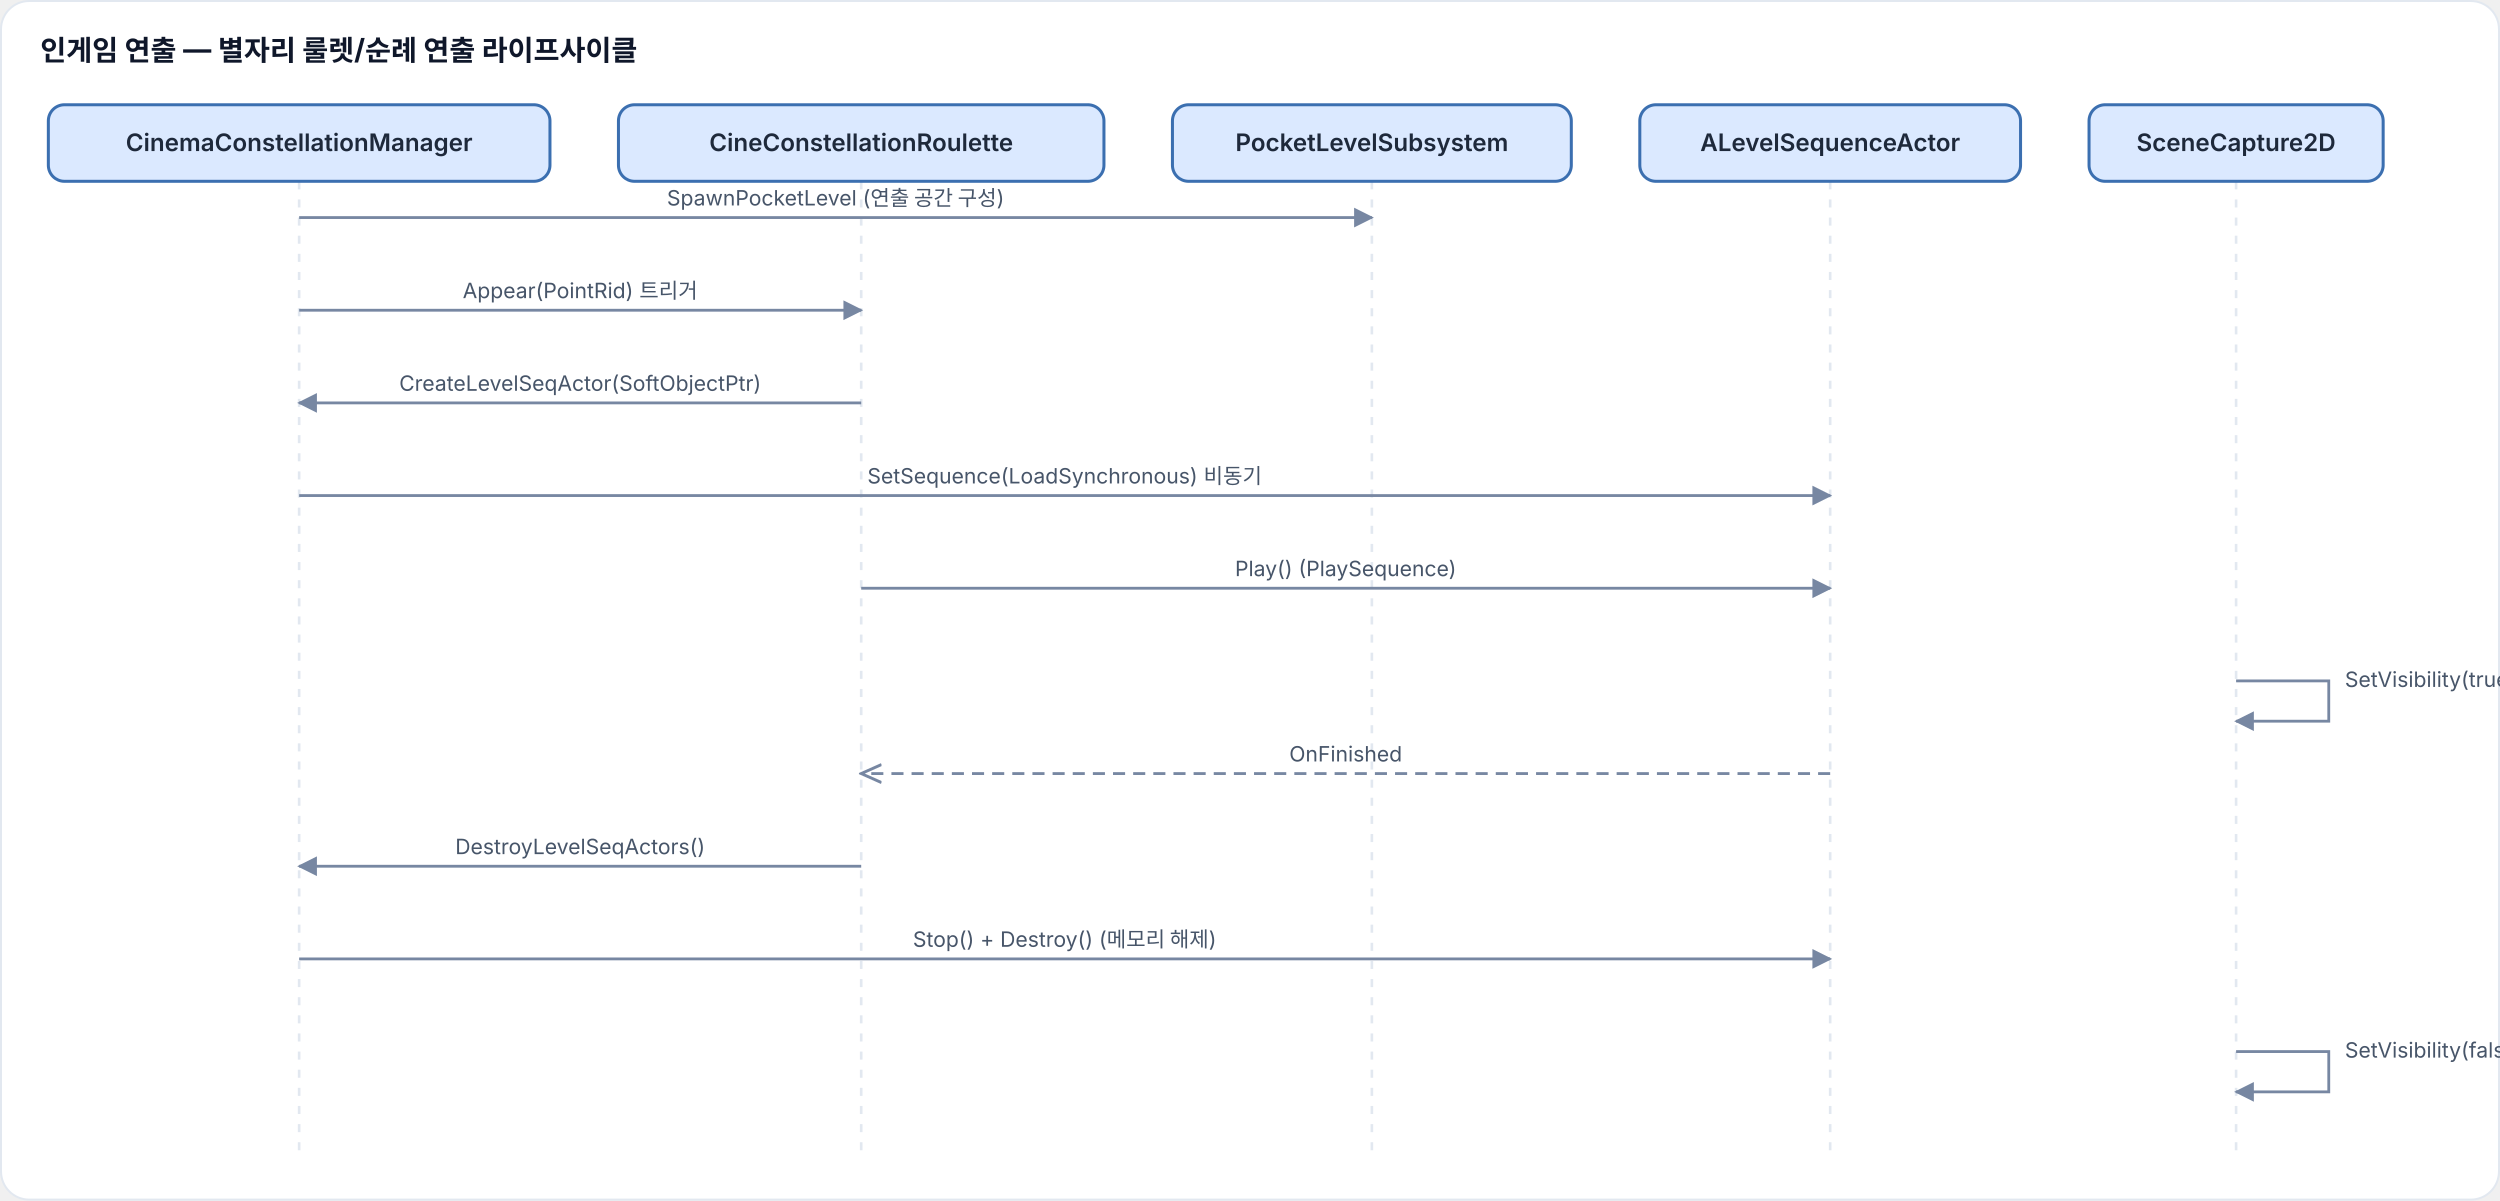
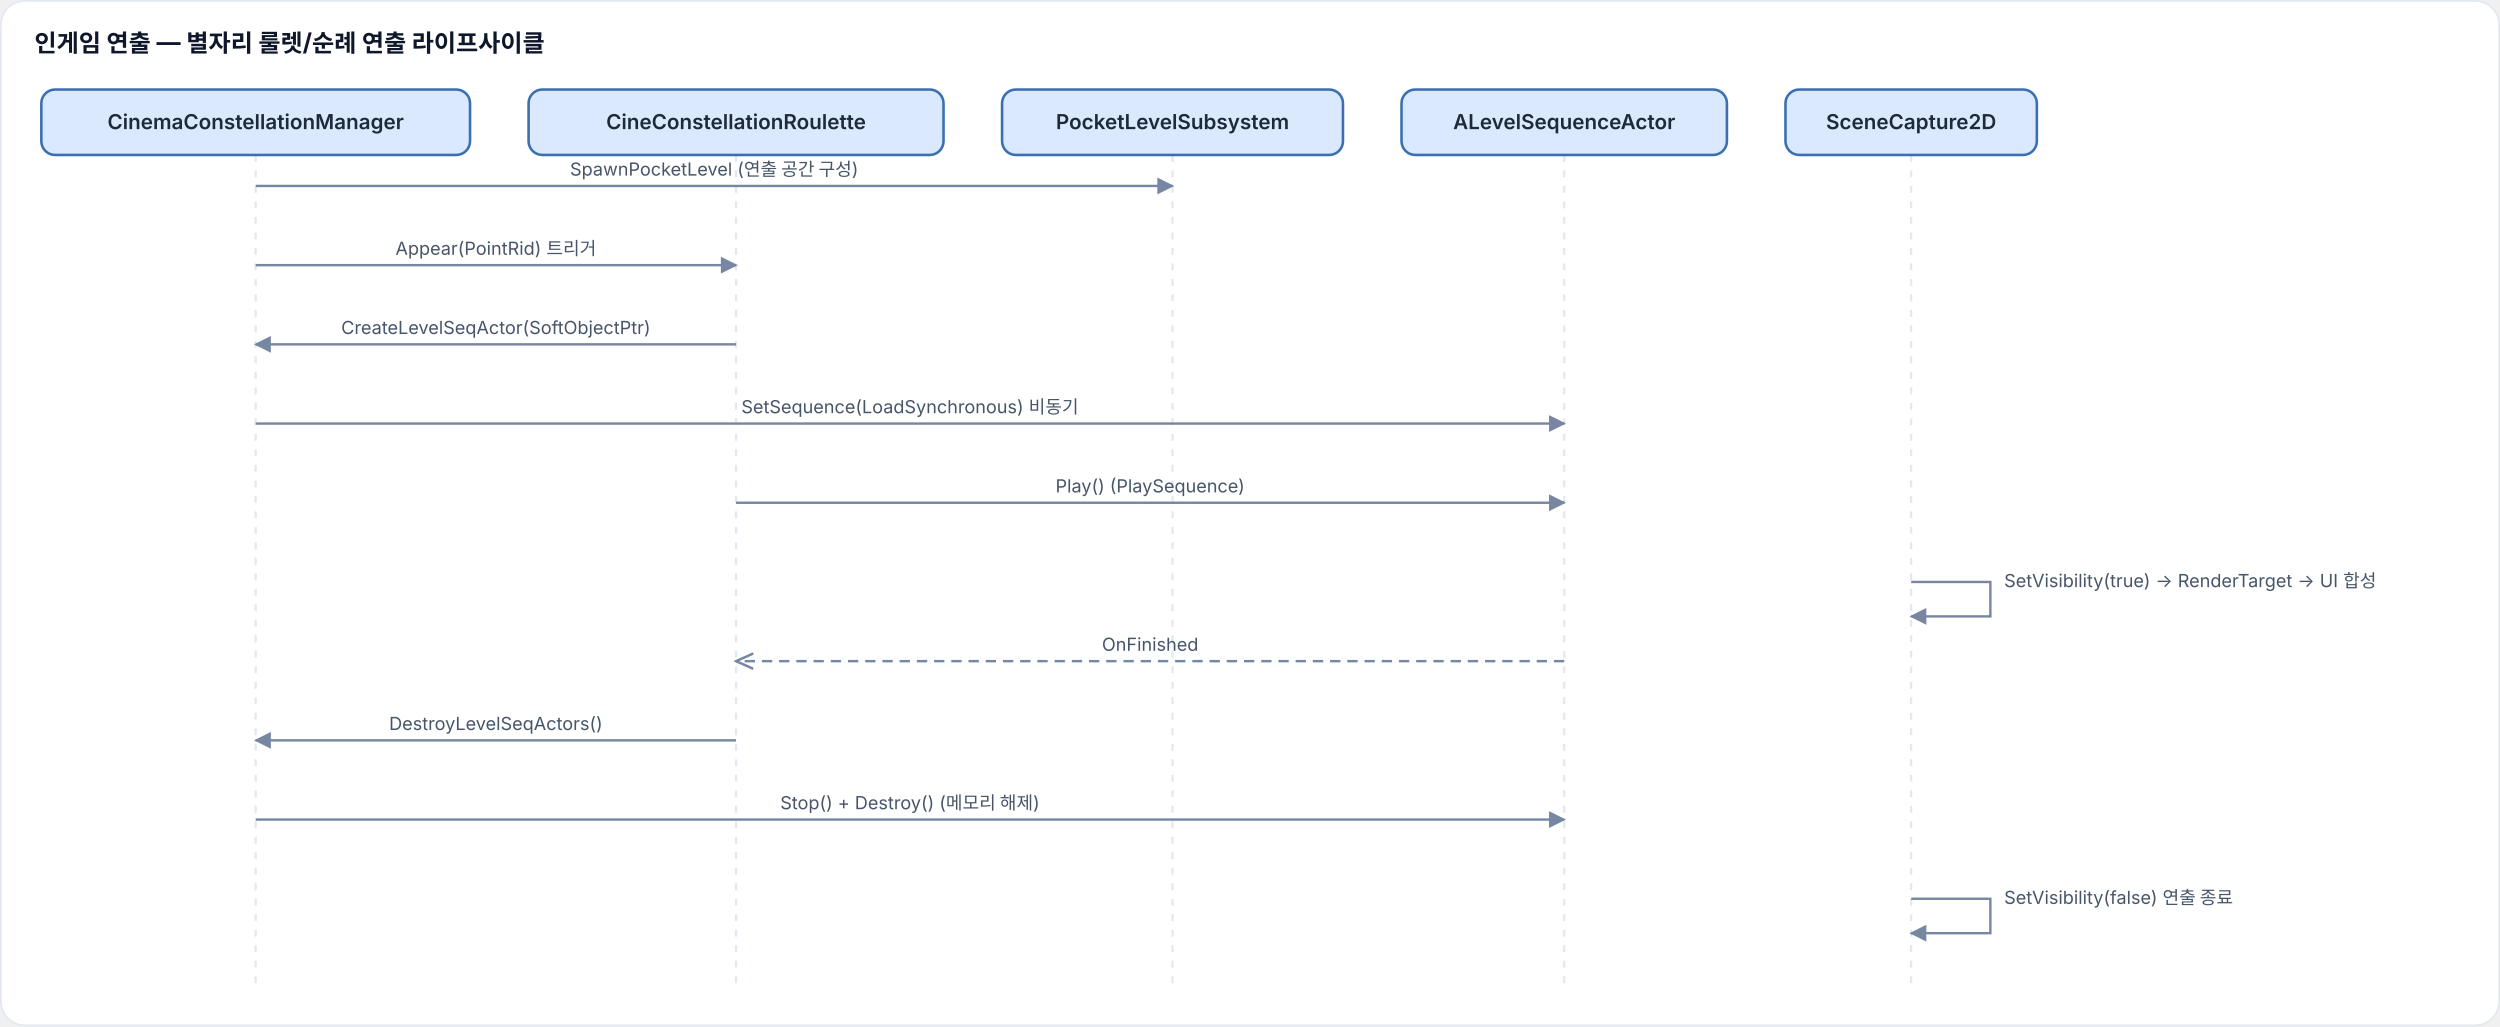
- <svg xmlns="http://www.w3.org/2000/svg" viewBox="0 0 1241 596" width="1241" height="596" font-family="Inter, 'Malgun Gothic', sans-serif">
+ <svg xmlns="http://www.w3.org/2000/svg" viewBox="0 0 1452 596" width="1452" height="596" font-family="Inter, 'Malgun Gothic', sans-serif">
  <defs>
    <marker id="arrow" viewBox="0 0 10 10" refX="9" refY="5" markerWidth="7" markerHeight="7" orient="auto-start-reverse">
      <path d="M 0 0 L 10 5 L 0 10 z" fill="#7787a2" />
    </marker>
    <marker id="arrowo" viewBox="0 0 10 10" refX="9" refY="5" markerWidth="8" markerHeight="8" orient="auto-start-reverse">
      <path d="M 0 1 L 9 5 L 0 9" fill="none" stroke="#7787a2" stroke-width="1.3" />
    </marker>
  </defs>
-   <rect x="0.5" y="0.5" width="1240" height="595" rx="14" fill="#ffffff" stroke="#e2e8f0" />
+   <rect x="0.5" y="0.5" width="1451" height="595" rx="14" fill="#ffffff" stroke="#e2e8f0" />
  <text x="20" y="30" font-size="14" font-weight="700" fill="#0f172a">인게임 연출 — 별자리 룰렛/순례 연출 라이프사이클</text>
  <line x1="148.5" y1="90" x2="148.5" y2="576" stroke="#e2e8f0" stroke-width="1.3" stroke-dasharray="4 5" />
  <line x1="427.5" y1="90" x2="427.5" y2="576" stroke="#e2e8f0" stroke-width="1.3" stroke-dasharray="4 5" />
  <line x1="681.0" y1="90" x2="681.0" y2="576" stroke="#e2e8f0" stroke-width="1.3" stroke-dasharray="4 5" />
  <line x1="908.5" y1="90" x2="908.5" y2="576" stroke="#e2e8f0" stroke-width="1.3" stroke-dasharray="4 5" />
  <line x1="1110.0" y1="90" x2="1110.0" y2="576" stroke="#e2e8f0" stroke-width="1.3" stroke-dasharray="4 5" />
  <rect x="24" y="52" width="249" height="38" rx="8" fill="#dbe9ff" stroke="#3b6fb0" stroke-width="1.5" />
  <text x="148.5" y="75.0" text-anchor="middle" font-size="12" font-weight="600" fill="#1e293b">CinemaConstellationManager</text>
  <rect x="307" y="52" width="241" height="38" rx="8" fill="#dbe9ff" stroke="#3b6fb0" stroke-width="1.5" />
  <text x="427.5" y="75.0" text-anchor="middle" font-size="12" font-weight="600" fill="#1e293b">CineConstellationRoulette</text>
  <rect x="582" y="52" width="198" height="38" rx="8" fill="#dbe9ff" stroke="#3b6fb0" stroke-width="1.5" />
  <text x="681.0" y="75.0" text-anchor="middle" font-size="12" font-weight="600" fill="#1e293b">PocketLevelSubsystem</text>
  <rect x="814" y="52" width="189" height="38" rx="8" fill="#dbe9ff" stroke="#3b6fb0" stroke-width="1.5" />
  <text x="908.5" y="75.0" text-anchor="middle" font-size="12" font-weight="600" fill="#1e293b">ALevelSequenceActor</text>
  <rect x="1037" y="52" width="146" height="38" rx="8" fill="#dbe9ff" stroke="#3b6fb0" stroke-width="1.5" />
  <text x="1110.0" y="75.0" text-anchor="middle" font-size="12" font-weight="600" fill="#1e293b">SceneCapture2D</text>
  <line x1="148.5" y1="108.0" x2="681.0" y2="108.0" stroke="#7787a2" stroke-width="1.4" marker-end="url(#arrow)" />
  <text x="414.8" y="102.0" text-anchor="middle" font-size="10.5" fill="#475569">SpawnPocketLevel (연출 공간 구성)</text>
  <line x1="148.5" y1="154.0" x2="427.5" y2="154.0" stroke="#7787a2" stroke-width="1.4" marker-end="url(#arrow)" />
  <text x="288.0" y="148.0" text-anchor="middle" font-size="10.5" fill="#475569">Appear(PointRid) 트리거</text>
  <line x1="427.5" y1="200.0" x2="148.5" y2="200.0" stroke="#7787a2" stroke-width="1.4" marker-end="url(#arrow)" />
  <text x="288.0" y="194.0" text-anchor="middle" font-size="10.5" fill="#475569">CreateLevelSeqActor(SoftObjectPtr)</text>
  <line x1="148.5" y1="246.0" x2="908.5" y2="246.0" stroke="#7787a2" stroke-width="1.4" marker-end="url(#arrow)" />
  <text x="528.5" y="240.0" text-anchor="middle" font-size="10.5" fill="#475569">SetSequence(LoadSynchronous) 비동기</text>
  <line x1="427.5" y1="292.0" x2="908.5" y2="292.0" stroke="#7787a2" stroke-width="1.4" marker-end="url(#arrow)" />
  <text x="668.0" y="286.0" text-anchor="middle" font-size="10.5" fill="#475569">Play() (PlaySequence)</text>
  <path d="M 1110.0 338.0 h 46 v 20 h -46" fill="none" stroke="#7787a2" stroke-width="1.4" marker-end="url(#arrow)" />
  <text x="1164.0" y="341.0" font-size="10.5" fill="#475569">SetVisibility(true) → RenderTarget → UI 합성</text>
  <line x1="908.5" y1="384.0" x2="427.5" y2="384.0" stroke="#7787a2" stroke-width="1.4" stroke-dasharray="6 4" marker-end="url(#arrowo)" />
  <text x="668.0" y="378.0" text-anchor="middle" font-size="10.5" fill="#475569">OnFinished</text>
  <line x1="427.5" y1="430.0" x2="148.5" y2="430.0" stroke="#7787a2" stroke-width="1.4" marker-end="url(#arrow)" />
  <text x="288.0" y="424.0" text-anchor="middle" font-size="10.5" fill="#475569">DestroyLevelSeqActors()</text>
  <line x1="148.5" y1="476.0" x2="908.5" y2="476.0" stroke="#7787a2" stroke-width="1.4" marker-end="url(#arrow)" />
  <text x="528.5" y="470.0" text-anchor="middle" font-size="10.5" fill="#475569">Stop() + Destroy() (메모리 해제)</text>
  <path d="M 1110.0 522.0 h 46 v 20 h -46" fill="none" stroke="#7787a2" stroke-width="1.4" marker-end="url(#arrow)" />
  <text x="1164.0" y="525.0" font-size="10.5" fill="#475569">SetVisibility(false) 연출 종료</text>
</svg>
